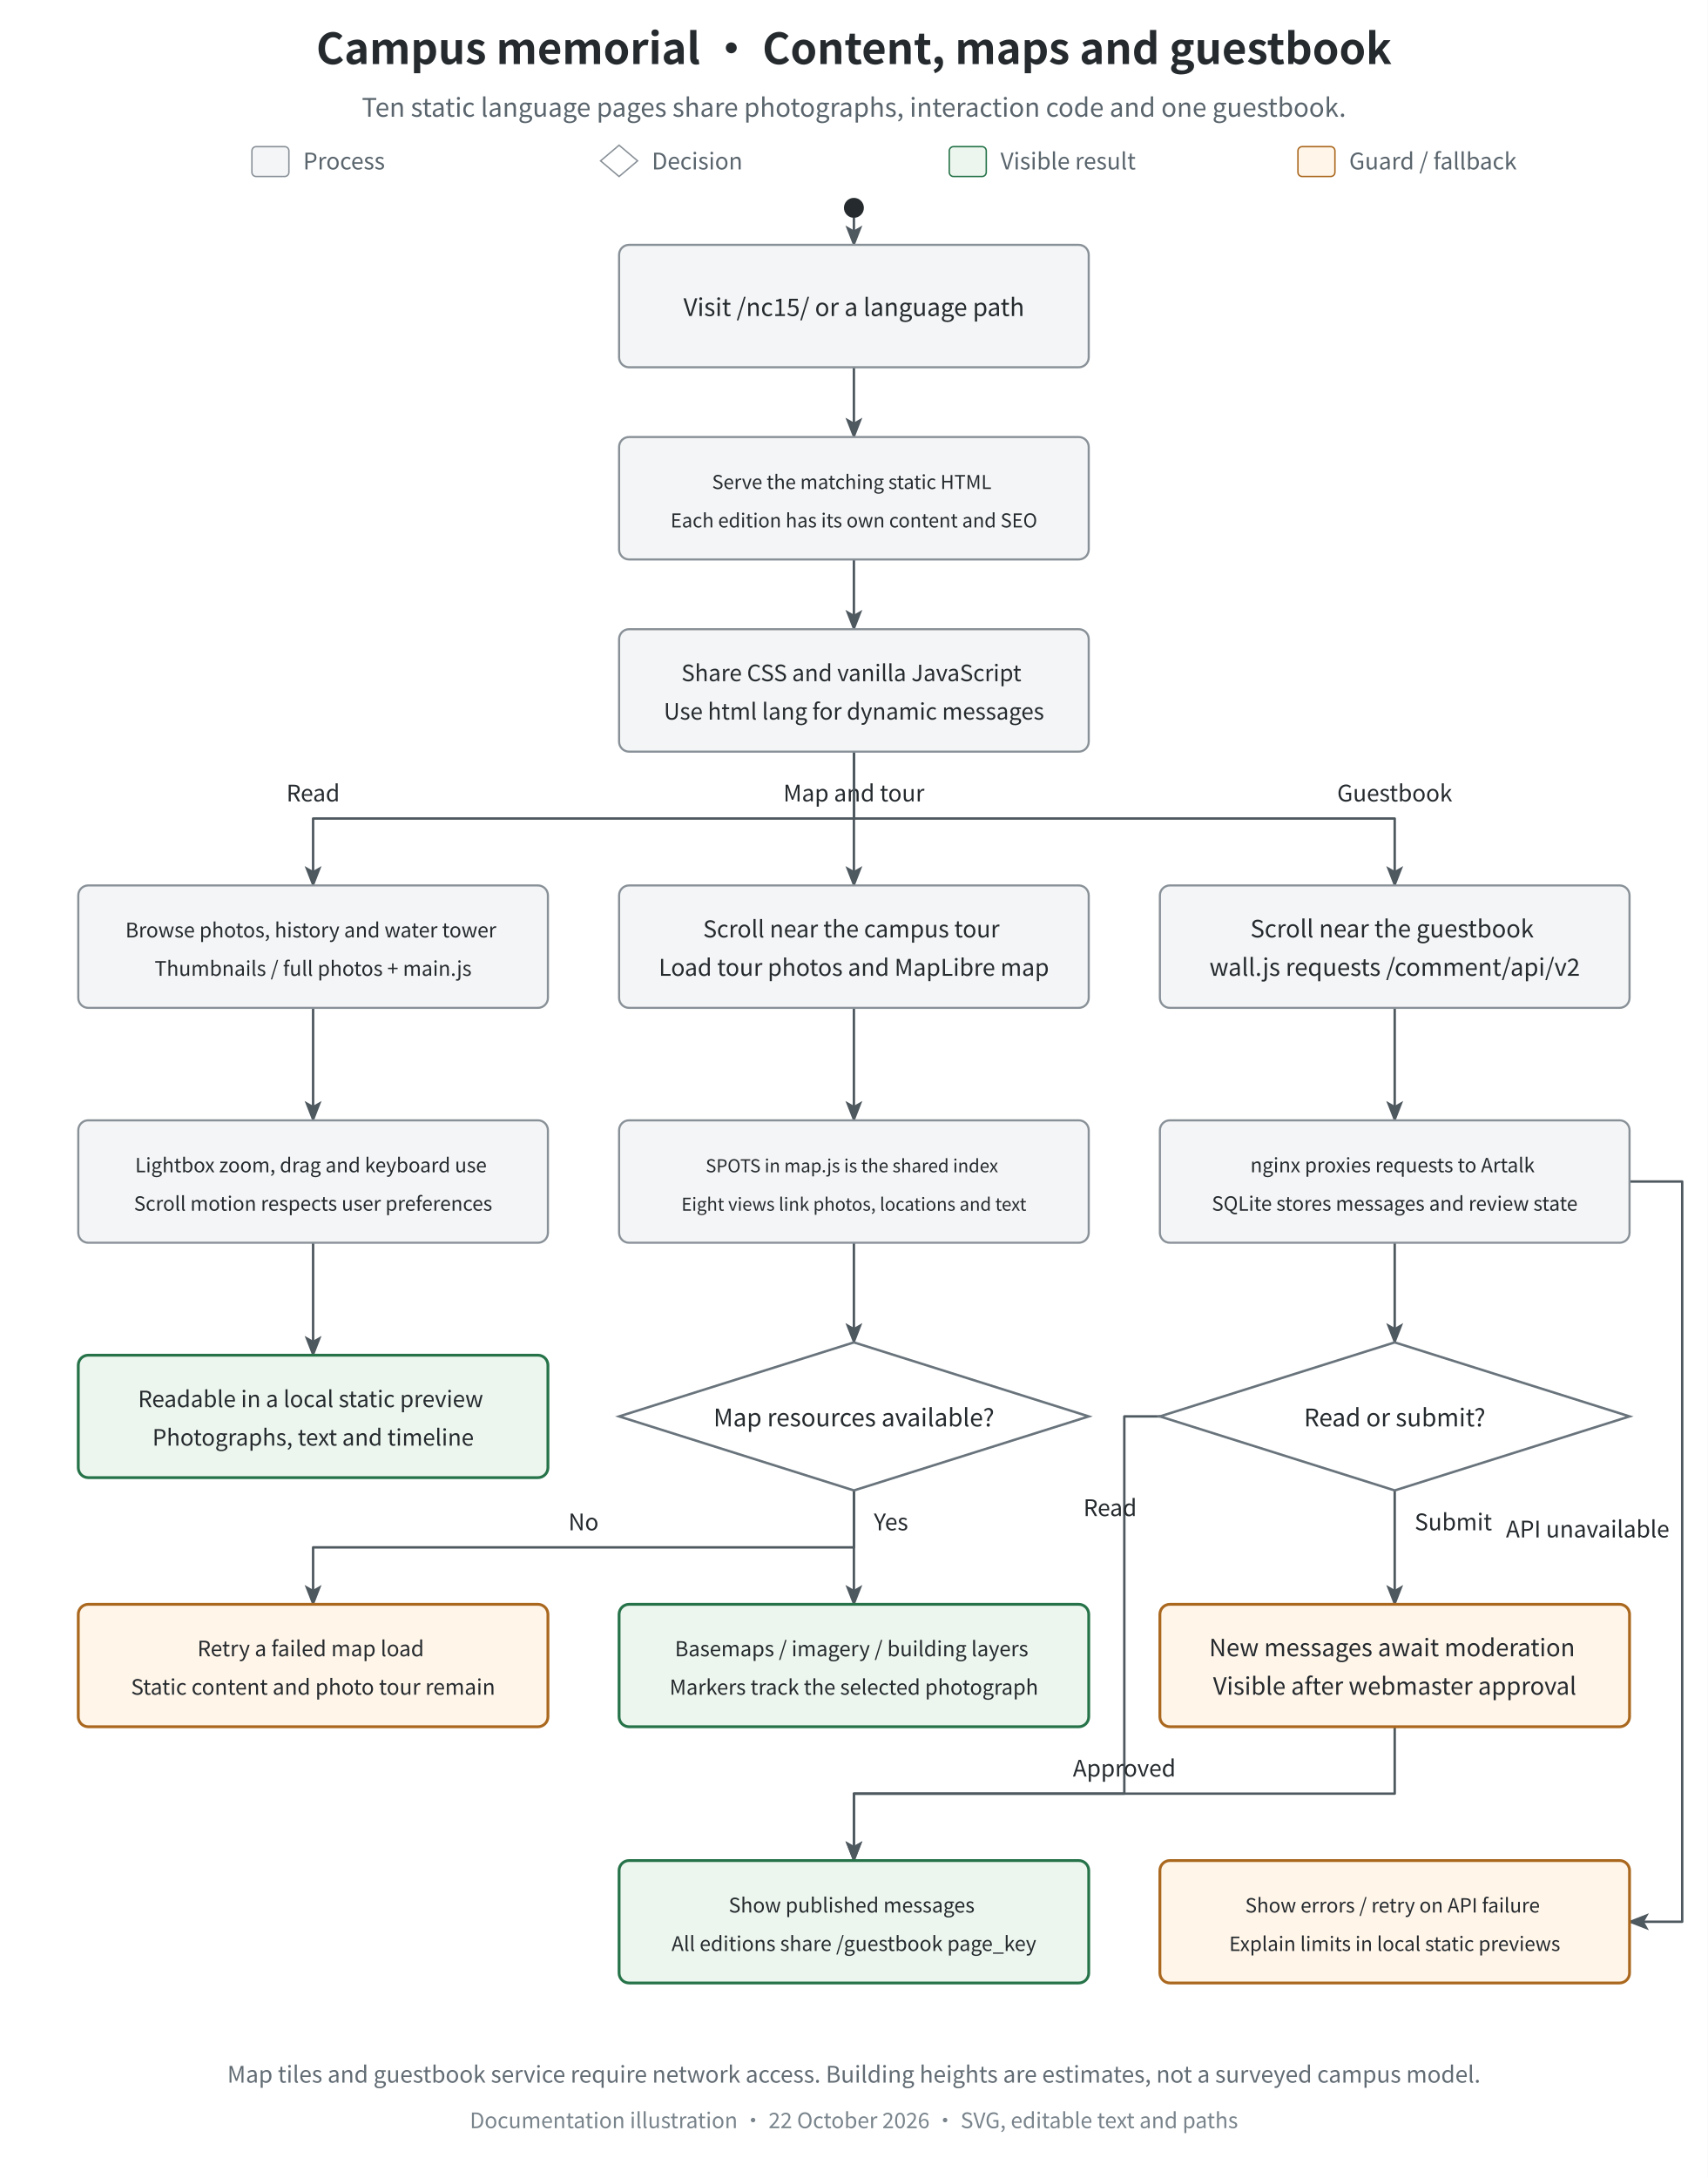
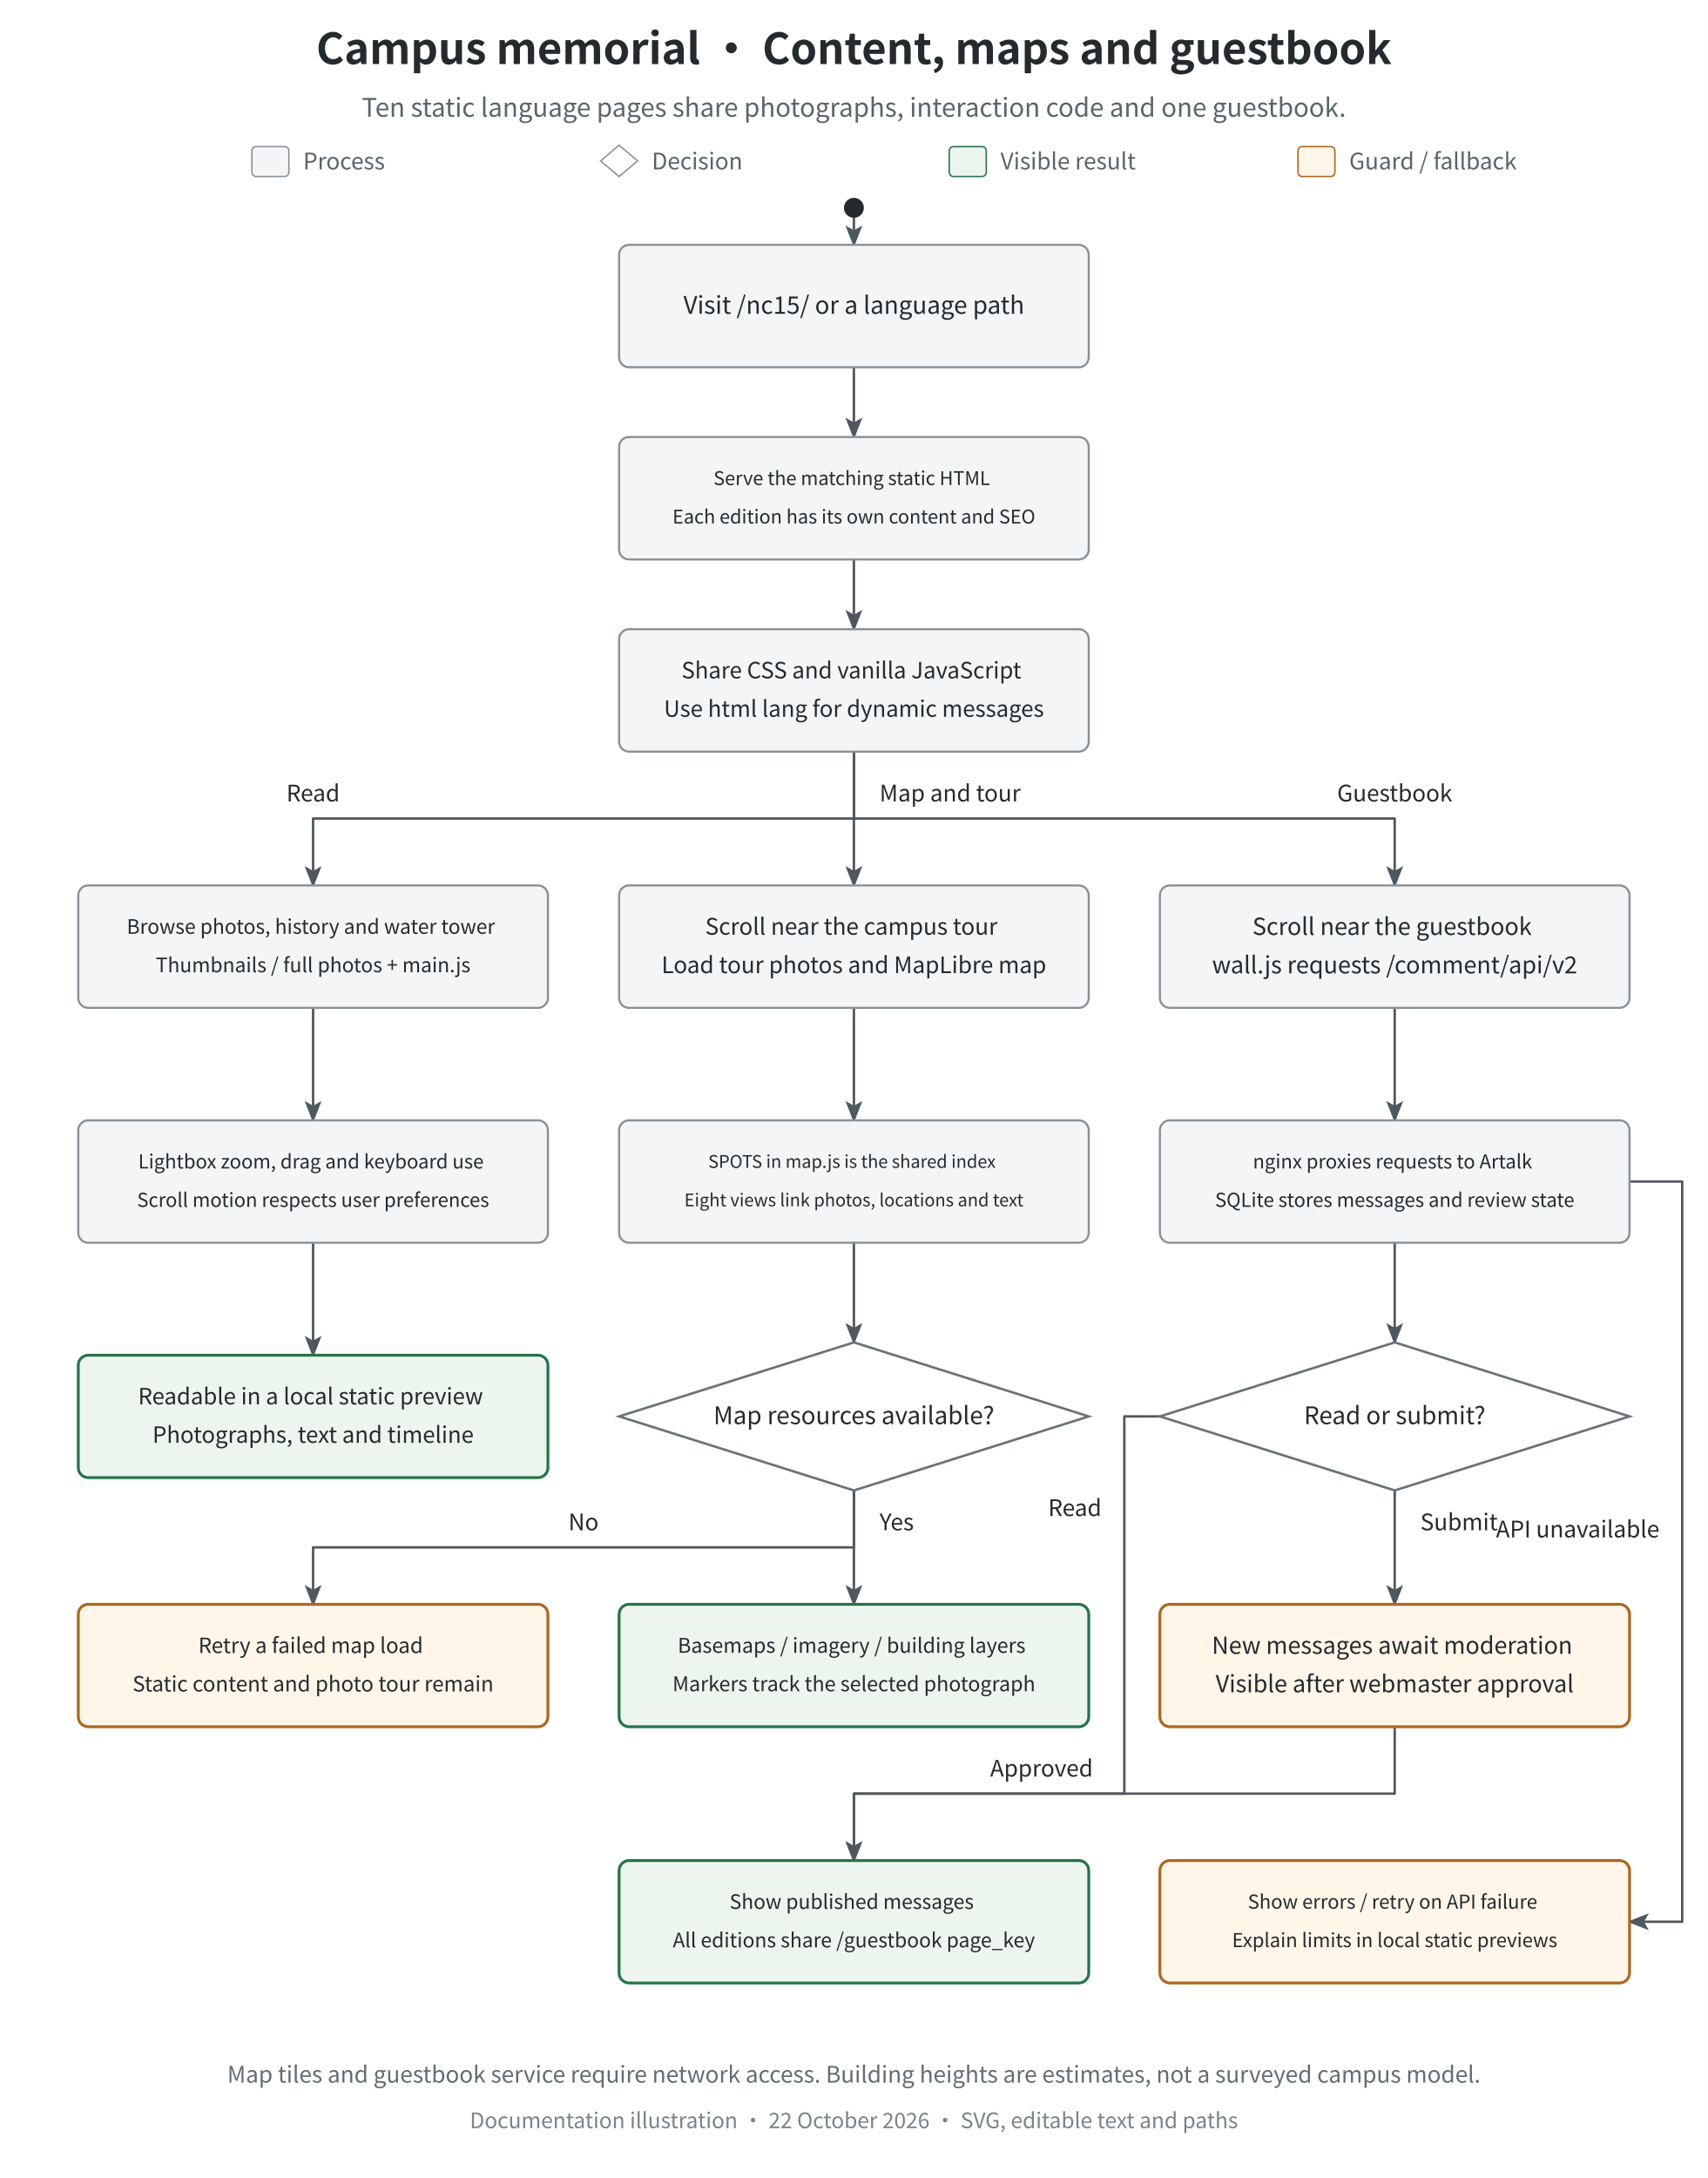
<svg xmlns="http://www.w3.org/2000/svg" width="1200" height="1530" viewBox="0 0 1200 1530" role="img" aria-labelledby="title description" xml:lang="en">
  <defs>
    <marker id="arrow" markerWidth="9" markerHeight="7" refX="8" refY="3.5" orient="auto">
      <path d="M 0 0 L 9 3.5 L 0 7 L 2 3.5 Z" fill="#4e585f" />
    </marker>
  </defs>
  <rect width="1200" height="1530" fill="#ffffff" />
  <g font-family="Segoe UI, Microsoft YaHei, Noto Sans CJK SC, Arial, sans-serif">
-     <path d="M 600 258 V 282.5 H 600 V 307" fill="none" stroke="#4e585f" stroke-width="1.7" stroke-linecap="round" stroke-linejoin="round" marker-end="url(#arrow)" />
-     <path d="M 600 393 V 417.5 H 600 V 442" fill="none" stroke="#4e585f" stroke-width="1.7" stroke-linecap="round" stroke-linejoin="round" marker-end="url(#arrow)" />
-     <path d="M 600 528 V 575 H 220 V 622" fill="none" stroke="#4e585f" stroke-width="1.7" stroke-linecap="round" stroke-linejoin="round" marker-end="url(#arrow)" />
-     <text x="220" y="563" text-anchor="middle" font-size="16" font-weight="400" fill="#252a2e">
-       <tspan x="220" dy="0">Read</tspan>
-     </text>
-     <path d="M 600 528 V 575 H 600 V 622" fill="none" stroke="#4e585f" stroke-width="1.7" stroke-linecap="round" stroke-linejoin="round" marker-end="url(#arrow)" />
-     <text x="600" y="563" text-anchor="middle" font-size="16" font-weight="400" fill="#252a2e">
-       <tspan x="600" dy="0">Map and tour</tspan>
-     </text>
-     <path d="M 600 528 V 575 H 980 V 622" fill="none" stroke="#4e585f" stroke-width="1.7" stroke-linecap="round" stroke-linejoin="round" marker-end="url(#arrow)" />
-     <text x="980" y="563" text-anchor="middle" font-size="16" font-weight="400" fill="#252a2e">
-       <tspan x="980" dy="0">Guestbook</tspan>
-     </text>
-     <path d="M 220 708 V 747.5 H 220 V 787" fill="none" stroke="#4e585f" stroke-width="1.7" stroke-linecap="round" stroke-linejoin="round" marker-end="url(#arrow)" />
-     <path d="M 220 873 V 912.5 H 220 V 952" fill="none" stroke="#4e585f" stroke-width="1.7" stroke-linecap="round" stroke-linejoin="round" marker-end="url(#arrow)" />
-     <path d="M 600 708 V 747.5 H 600 V 787" fill="none" stroke="#4e585f" stroke-width="1.7" stroke-linecap="round" stroke-linejoin="round" marker-end="url(#arrow)" />
-     <path d="M 600 873 V 908 H 600 V 943" fill="none" stroke="#4e585f" stroke-width="1.7" stroke-linecap="round" stroke-linejoin="round" marker-end="url(#arrow)" />
-     <path d="M 600 1047 V 1087 H 600 V 1127" fill="none" stroke="#4e585f" stroke-width="1.7" stroke-linecap="round" stroke-linejoin="round" marker-end="url(#arrow)" />
-     <text x="614" y="1075" text-anchor="start" font-size="16" font-weight="400" fill="#252a2e">
-       <tspan x="614" dy="0">Yes</tspan>
-     </text>
-     <path d="M 600 1047 V 1087 H 220 V 1127" fill="none" stroke="#4e585f" stroke-width="1.7" stroke-linecap="round" stroke-linejoin="round" marker-end="url(#arrow)" />
-     <text x="410" y="1075" text-anchor="middle" font-size="16" font-weight="400" fill="#252a2e">
-       <tspan x="410" dy="0">No</tspan>
-     </text>
-     <path d="M 980 708 V 747.5 H 980 V 787" fill="none" stroke="#4e585f" stroke-width="1.7" stroke-linecap="round" stroke-linejoin="round" marker-end="url(#arrow)" />
-     <path d="M 980 873 V 908 H 980 V 943" fill="none" stroke="#4e585f" stroke-width="1.7" stroke-linecap="round" stroke-linejoin="round" marker-end="url(#arrow)" />
-     <path d="M 980 1047 V 1087 H 980 V 1127" fill="none" stroke="#4e585f" stroke-width="1.7" stroke-linecap="round" stroke-linejoin="round" marker-end="url(#arrow)" />
-     <text x="994" y="1075" text-anchor="start" font-size="16" font-weight="400" fill="#252a2e">
-       <tspan x="994" dy="0">Submit</tspan>
-     </text>
-     <path d="M 815 995 H 790 V 1260 H 600 V 1307" fill="none" stroke="#4e585f" stroke-width="1.7" stroke-linecap="round" stroke-linejoin="round" marker-end="url(#arrow)" />
-     <text x="780" y="1065" text-anchor="middle" font-size="16" font-weight="400" fill="#252a2e">
-       <tspan x="780" dy="0">Read</tspan>
-     </text>
-     <path d="M 980 1213 V 1260 H 600 V 1307" fill="none" stroke="#4e585f" stroke-width="1.7" stroke-linecap="round" stroke-linejoin="round" marker-end="url(#arrow)" />
-     <text x="790" y="1248" text-anchor="middle" font-size="16" font-weight="400" fill="#252a2e">
-       <tspan x="790" dy="0">Approved</tspan>
-     </text>
-     <path d="M 1145 830 H 1182 V 1350 H 1145" fill="none" stroke="#4e585f" stroke-width="1.7" stroke-linecap="round" stroke-linejoin="round" marker-end="url(#arrow)" />
-     <text x="1173" y="1080" text-anchor="end" font-size="16" font-weight="400" fill="#252a2e">
-       <tspan x="1173" dy="0">API unavailable</tspan>
-     </text>
+     <path data-edge="entry-html" d="M 600 258 V 282.5 H 600 V 307" fill="none" stroke="#4e585f" stroke-width="1.7" stroke-linecap="round" stroke-linejoin="round" marker-end="url(#arrow)" />
+     <path data-edge="html-shared" d="M 600 393 V 417.5 H 600 V 442" fill="none" stroke="#4e585f" stroke-width="1.7" stroke-linecap="round" stroke-linejoin="round" marker-end="url(#arrow)" />
+     <path data-edge="shared-photos" d="M 600 528 V 575 H 220 V 622" fill="none" stroke="#4e585f" stroke-width="1.7" stroke-linecap="round" stroke-linejoin="round" marker-end="url(#arrow)" />
+     <path data-edge="shared-tour" d="M 600 528 V 575 H 600 V 622" fill="none" stroke="#4e585f" stroke-width="1.7" stroke-linecap="round" stroke-linejoin="round" marker-end="url(#arrow)" />
+     <path data-edge="shared-wall" d="M 600 528 V 575 H 980 V 622" fill="none" stroke="#4e585f" stroke-width="1.7" stroke-linecap="round" stroke-linejoin="round" marker-end="url(#arrow)" />
+     <path data-edge="photos-lightbox" d="M 220 708 V 747.5 H 220 V 787" fill="none" stroke="#4e585f" stroke-width="1.7" stroke-linecap="round" stroke-linejoin="round" marker-end="url(#arrow)" />
+     <path data-edge="lightbox-photoresult" d="M 220 873 V 912.5 H 220 V 952" fill="none" stroke="#4e585f" stroke-width="1.7" stroke-linecap="round" stroke-linejoin="round" marker-end="url(#arrow)" />
+     <path data-edge="tour-spots" d="M 600 708 V 747.5 H 600 V 787" fill="none" stroke="#4e585f" stroke-width="1.7" stroke-linecap="round" stroke-linejoin="round" marker-end="url(#arrow)" />
+     <path data-edge="spots-mapok" d="M 600 873 V 908 H 600 V 943" fill="none" stroke="#4e585f" stroke-width="1.7" stroke-linecap="round" stroke-linejoin="round" marker-end="url(#arrow)" />
+     <path data-edge="mapok-mapresult" d="M 600 1047 V 1087 H 600 V 1127" fill="none" stroke="#4e585f" stroke-width="1.7" stroke-linecap="round" stroke-linejoin="round" marker-end="url(#arrow)" />
+     <path data-edge="mapok-mapfallback" d="M 600 1047 V 1087 H 220 V 1127" fill="none" stroke="#4e585f" stroke-width="1.7" stroke-linecap="round" stroke-linejoin="round" marker-end="url(#arrow)" />
+     <path data-edge="wall-artalk" d="M 980 708 V 747.5 H 980 V 787" fill="none" stroke="#4e585f" stroke-width="1.7" stroke-linecap="round" stroke-linejoin="round" marker-end="url(#arrow)" />
+     <path data-edge="artalk-action" d="M 980 873 V 908 H 980 V 943" fill="none" stroke="#4e585f" stroke-width="1.7" stroke-linecap="round" stroke-linejoin="round" marker-end="url(#arrow)" />
+     <path data-edge="action-moderate" d="M 980 1047 V 1087 H 980 V 1127" fill="none" stroke="#4e585f" stroke-width="1.7" stroke-linecap="round" stroke-linejoin="round" marker-end="url(#arrow)" />
+     <path data-edge="action-readwall" d="M 815 995 H 790 V 1260 H 600 V 1307" fill="none" stroke="#4e585f" stroke-width="1.7" stroke-linecap="round" stroke-linejoin="round" marker-end="url(#arrow)" />
+     <path data-edge="moderate-readwall" d="M 980 1213 V 1260 H 600 V 1307" fill="none" stroke="#4e585f" stroke-width="1.7" stroke-linecap="round" stroke-linejoin="round" marker-end="url(#arrow)" />
+     <path data-edge="artalk-wallfail" d="M 1145 830 H 1182 V 1350 H 1145" fill="none" stroke="#4e585f" stroke-width="1.7" stroke-linecap="round" stroke-linejoin="round" marker-end="url(#arrow)" />
    <circle cx="600" cy="146" r="7" fill="#252a2e" />
    <path d="M 600 153 V 172" stroke="#4e585f" stroke-width="1.7" marker-end="url(#arrow)" />
-     <rect x="435" y="172" width="330" height="86" rx="7" fill="#f4f5f6" stroke="#899198" stroke-width="1.5" />
-     <text x="600" y="222" text-anchor="middle" font-size="17" font-weight="400" fill="#252a2e">
-       <tspan x="600" dy="0">Visit /nc15/ or a language path</tspan>
-     </text>
-     <rect x="435" y="307" width="330" height="86" rx="7" fill="#f4f5f6" stroke="#899198" stroke-width="1.5" />
-     <text x="600" y="343.5" text-anchor="middle" font-size="13.39" font-weight="400" fill="#252a2e">
-       <tspan x="600" dy="0">Serve the matching static HTML</tspan>
-       <tspan x="600" dy="27">Each edition has its own content and SEO</tspan>
-     </text>
-     <rect x="435" y="442" width="330" height="86" rx="7" fill="#f4f5f6" stroke="#899198" stroke-width="1.5" />
-     <text x="600" y="478.5" text-anchor="middle" font-size="15.76" font-weight="400" fill="#252a2e">
-       <tspan x="600" dy="0">Share CSS and vanilla JavaScript</tspan>
-       <tspan x="600" dy="27">Use html lang for dynamic messages</tspan>
-     </text>
-     <rect x="55" y="622" width="330" height="86" rx="7" fill="#f4f5f6" stroke="#899198" stroke-width="1.5" />
-     <text x="220" y="658.5" text-anchor="middle" font-size="14.1" font-weight="400" fill="#252a2e">
-       <tspan x="220" dy="0">Browse photos, history and water tower</tspan>
-       <tspan x="220" dy="27">Thumbnails / full photos + main.js</tspan>
-     </text>
-     <rect x="435" y="622" width="330" height="86" rx="7" fill="#f4f5f6" stroke="#899198" stroke-width="1.5" />
-     <text x="600" y="658.5" text-anchor="middle" font-size="16.23" font-weight="400" fill="#252a2e">
-       <tspan x="600" dy="0">Scroll near the campus tour</tspan>
-       <tspan x="600" dy="27">Load tour photos and MapLibre map</tspan>
-     </text>
-     <rect x="815" y="622" width="330" height="86" rx="7" fill="#f4f5f6" stroke="#899198" stroke-width="1.5" />
-     <text x="980" y="658.5" text-anchor="middle" font-size="16.74" font-weight="400" fill="#252a2e">
-       <tspan x="980" dy="0">Scroll near the guestbook</tspan>
-       <tspan x="980" dy="27">wall.js requests /comment/api/v2</tspan>
-     </text>
-     <rect x="55" y="787" width="330" height="86" rx="7" fill="#f4f5f6" stroke="#899198" stroke-width="1.5" />
-     <text x="220" y="823.5" text-anchor="middle" font-size="13.74" font-weight="400" fill="#252a2e">
-       <tspan x="220" dy="0">Lightbox zoom, drag and keyboard use</tspan>
-       <tspan x="220" dy="27">Scroll motion respects user preferences</tspan>
-     </text>
-     <rect x="435" y="787" width="330" height="86" rx="7" fill="#f4f5f6" stroke="#899198" stroke-width="1.5" />
-     <text x="600" y="823.5" text-anchor="middle" font-size="12.46" font-weight="400" fill="#252a2e">
-       <tspan x="600" dy="0">SPOTS in map.js is the shared index</tspan>
-       <tspan x="600" dy="27">Eight views link photos, locations and text</tspan>
-     </text>
-     <rect x="815" y="787" width="330" height="86" rx="7" fill="#f4f5f6" stroke="#899198" stroke-width="1.5" />
-     <text x="980" y="823.5" text-anchor="middle" font-size="13.74" font-weight="400" fill="#252a2e">
-       <tspan x="980" dy="0">nginx proxies requests to Artalk</tspan>
-       <tspan x="980" dy="27">SQLite stores messages and review state</tspan>
-     </text>
-     <rect x="55" y="952" width="330" height="86" rx="7" fill="#edf6ee" stroke="#267349" stroke-width="2" />
-     <text x="220" y="988.5" text-anchor="middle" font-size="15.76" font-weight="400" fill="#252a2e">
-       <tspan x="220" dy="0">Readable in a local static preview</tspan>
-       <tspan x="220" dy="27">Photographs, text and timeline</tspan>
-     </text>
-     <path d="M 600 943 L 765 995 L 600 1047 L 435 995 Z" fill="#ffffff" stroke="#68737b" stroke-width="1.7" />
-     <text x="600" y="1002" text-anchor="middle" font-size="17" font-weight="500" fill="#252a2e">
-       <tspan x="600" dy="0">Map resources available?</tspan>
-     </text>
-     <path d="M 980 943 L 1145 995 L 980 1047 L 815 995 Z" fill="#ffffff" stroke="#68737b" stroke-width="1.7" />
-     <text x="980" y="1002" text-anchor="middle" font-size="17" font-weight="500" fill="#252a2e">
-       <tspan x="980" dy="0">Read or submit?</tspan>
-     </text>
-     <rect x="55" y="1127" width="330" height="86" rx="7" fill="#fff5e9" stroke="#aa681f" stroke-width="2" />
-     <text x="220" y="1163.5" text-anchor="middle" font-size="14.88" font-weight="400" fill="#252a2e">
-       <tspan x="220" dy="0">Retry a failed map load</tspan>
-       <tspan x="220" dy="27">Static content and photo tour remain</tspan>
-     </text>
-     <rect x="435" y="1127" width="330" height="86" rx="7" fill="#edf6ee" stroke="#267349" stroke-width="2" />
-     <text x="600" y="1163.5" text-anchor="middle" font-size="14.48" font-weight="400" fill="#252a2e">
-       <tspan x="600" dy="0">Basemaps / imagery / building layers</tspan>
-       <tspan x="600" dy="27">Markers track the selected photograph</tspan>
-     </text>
-     <rect x="815" y="1127" width="330" height="86" rx="7" fill="#fff5e9" stroke="#aa681f" stroke-width="2" />
-     <text x="980" y="1163.5" text-anchor="middle" font-size="16.74" font-weight="400" fill="#252a2e">
-       <tspan x="980" dy="0">New messages await moderation</tspan>
-       <tspan x="980" dy="27">Visible after webmaster approval</tspan>
-     </text>
-     <rect x="435" y="1307" width="330" height="86" rx="7" fill="#edf6ee" stroke="#267349" stroke-width="2" />
-     <text x="600" y="1343.5" text-anchor="middle" font-size="14.1" font-weight="400" fill="#252a2e">
-       <tspan x="600" dy="0">Show published messages</tspan>
-       <tspan x="600" dy="27">All editions share /guestbook page_key</tspan>
-     </text>
-     <rect x="815" y="1307" width="330" height="86" rx="7" fill="#fff5e9" stroke="#aa681f" stroke-width="2" />
-     <text x="980" y="1343.5" text-anchor="middle" font-size="13.74" font-weight="400" fill="#252a2e">
-       <tspan x="980" dy="0">Show errors / retry on API failure</tspan>
-       <tspan x="980" dy="27">Explain limits in local static previews</tspan>
+     <g data-node="entry" data-kind="process" data-cx="600" data-cy="215" data-half-height="43">
+       <rect x="435" y="172" width="330" height="86" rx="7" fill="#f4f5f6" stroke="#899198" stroke-width="1.5" />
+       <text data-node-label="entry" x="600" y="220.44" text-anchor="middle" font-size="17" font-weight="400" fill="#252a2e">
+         <tspan x="600" dy="0">Visit /nc15/ or a language path</tspan>
+       </text>
+     </g>
+     <g data-node="html" data-kind="process" data-cx="600" data-cy="350" data-half-height="43">
+       <rect x="435" y="307" width="330" height="86" rx="7" fill="#f4f5f6" stroke="#899198" stroke-width="1.5" />
+       <text data-node-label="html" x="600" y="340.74" text-anchor="middle" font-size="13.25" font-weight="400" fill="#252a2e">
+         <tspan x="600" dy="0">Serve the matching static HTML</tspan>
+         <tspan x="600" dy="27">Each edition has its own content and SEO</tspan>
+       </text>
+     </g>
+     <g data-node="shared" data-kind="process" data-cx="600" data-cy="485" data-half-height="43">
+       <rect x="435" y="442" width="330" height="86" rx="7" fill="#f4f5f6" stroke="#899198" stroke-width="1.5" />
+       <text data-node-label="shared" x="600" y="476.54" text-anchor="middle" font-size="15.75" font-weight="400" fill="#252a2e">
+         <tspan x="600" dy="0">Share CSS and vanilla JavaScript</tspan>
+         <tspan x="600" dy="27">Use html lang for dynamic messages</tspan>
+       </text>
+     </g>
+     <g data-node="photos" data-kind="process" data-cx="220" data-cy="665" data-half-height="43">
+       <rect x="55" y="622" width="330" height="86" rx="7" fill="#f4f5f6" stroke="#899198" stroke-width="1.5" />
+       <text data-node-label="photos" x="220" y="655.98" text-anchor="middle" font-size="14" font-weight="400" fill="#252a2e">
+         <tspan x="220" dy="0">Browse photos, history and water tower</tspan>
+         <tspan x="220" dy="27">Thumbnails / full photos + main.js</tspan>
+       </text>
+     </g>
+     <g data-node="tour" data-kind="process" data-cx="600" data-cy="665" data-half-height="43">
+       <rect x="435" y="622" width="330" height="86" rx="7" fill="#f4f5f6" stroke="#899198" stroke-width="1.5" />
+       <text data-node-label="tour" x="600" y="656.62" text-anchor="middle" font-size="16" font-weight="400" fill="#252a2e">
+         <tspan x="600" dy="0">Scroll near the campus tour</tspan>
+         <tspan x="600" dy="27">Load tour photos and MapLibre map</tspan>
+       </text>
+     </g>
+     <g data-node="wall" data-kind="process" data-cx="980" data-cy="665" data-half-height="43">
+       <rect x="815" y="622" width="330" height="86" rx="7" fill="#f4f5f6" stroke="#899198" stroke-width="1.5" />
+       <text data-node-label="wall" x="980" y="656.78" text-anchor="middle" font-size="16.5" font-weight="400" fill="#252a2e">
+         <tspan x="980" dy="0">Scroll near the guestbook</tspan>
+         <tspan x="980" dy="27">wall.js requests /comment/api/v2</tspan>
+       </text>
+     </g>
+     <g data-node="lightbox" data-kind="process" data-cx="220" data-cy="830" data-half-height="43">
+       <rect x="55" y="787" width="330" height="86" rx="7" fill="#f4f5f6" stroke="#899198" stroke-width="1.5" />
+       <text data-node-label="lightbox" x="220" y="820.82" text-anchor="middle" font-size="13.5" font-weight="400" fill="#252a2e">
+         <tspan x="220" dy="0">Lightbox zoom, drag and keyboard use</tspan>
+         <tspan x="220" dy="27">Scroll motion respects user preferences</tspan>
+       </text>
+     </g>
+     <g data-node="spots" data-kind="process" data-cx="600" data-cy="830" data-half-height="43">
+       <rect x="435" y="787" width="330" height="86" rx="7" fill="#f4f5f6" stroke="#899198" stroke-width="1.5" />
+       <text data-node-label="spots" x="600" y="820.42" text-anchor="middle" font-size="12.25" font-weight="400" fill="#252a2e">
+         <tspan x="600" dy="0">SPOTS in map.js is the shared index</tspan>
+         <tspan x="600" dy="27">Eight views link photos, locations and text</tspan>
+       </text>
+     </g>
+     <g data-node="artalk" data-kind="process" data-cx="980" data-cy="830" data-half-height="43">
+       <rect x="815" y="787" width="330" height="86" rx="7" fill="#f4f5f6" stroke="#899198" stroke-width="1.5" />
+       <text data-node-label="artalk" x="980" y="820.82" text-anchor="middle" font-size="13.5" font-weight="400" fill="#252a2e">
+         <tspan x="980" dy="0">nginx proxies requests to Artalk</tspan>
+         <tspan x="980" dy="27">SQLite stores messages and review state</tspan>
+       </text>
+     </g>
+     <g data-node="photoresult" data-kind="result" data-cx="220" data-cy="995" data-half-height="43">
+       <rect x="55" y="952" width="330" height="86" rx="7" fill="#edf6ee" stroke="#267349" stroke-width="2" />
+       <text data-node-label="photoresult" x="220" y="986.54" text-anchor="middle" font-size="15.75" font-weight="400" fill="#252a2e">
+         <tspan x="220" dy="0">Readable in a local static preview</tspan>
+         <tspan x="220" dy="27">Photographs, text and timeline</tspan>
+       </text>
+     </g>
+     <g data-node="mapok" data-kind="decision" data-cx="600" data-cy="995" data-half-height="52">
+       <path d="M 600 943 L 765 995 L 600 1047 L 435 995 Z" fill="#ffffff" stroke="#68737b" stroke-width="1.7" />
+       <text data-node-label="mapok" x="600" y="1000.44" text-anchor="middle" font-size="17" font-weight="500" fill="#252a2e">
+         <tspan x="600" dy="0">Map resources available?</tspan>
+       </text>
+     </g>
+     <g data-node="action" data-kind="decision" data-cx="980" data-cy="995" data-half-height="52">
+       <path d="M 980 943 L 1145 995 L 980 1047 L 815 995 Z" fill="#ffffff" stroke="#68737b" stroke-width="1.7" />
+       <text data-node-label="action" x="980" y="1000.44" text-anchor="middle" font-size="17" font-weight="500" fill="#252a2e">
+         <tspan x="980" dy="0">Read or submit?</tspan>
+       </text>
+     </g>
+     <g data-node="mapfallback" data-kind="guard" data-cx="220" data-cy="1170" data-half-height="43">
+       <rect x="55" y="1127" width="330" height="86" rx="7" fill="#fff5e9" stroke="#aa681f" stroke-width="2" />
+       <text data-node-label="mapfallback" x="220" y="1161.22" text-anchor="middle" font-size="14.75" font-weight="400" fill="#252a2e">
+         <tspan x="220" dy="0">Retry a failed map load</tspan>
+         <tspan x="220" dy="27">Static content and photo tour remain</tspan>
+       </text>
+     </g>
+     <g data-node="mapresult" data-kind="result" data-cx="600" data-cy="1170" data-half-height="43">
+       <rect x="435" y="1127" width="330" height="86" rx="7" fill="#edf6ee" stroke="#267349" stroke-width="2" />
+       <text data-node-label="mapresult" x="600" y="1161.06" text-anchor="middle" font-size="14.25" font-weight="400" fill="#252a2e">
+         <tspan x="600" dy="0">Basemaps / imagery / building layers</tspan>
+         <tspan x="600" dy="27">Markers track the selected photograph</tspan>
+       </text>
+     </g>
+     <g data-node="moderate" data-kind="guard" data-cx="980" data-cy="1170" data-half-height="43">
+       <rect x="815" y="1127" width="330" height="86" rx="7" fill="#fff5e9" stroke="#aa681f" stroke-width="2" />
+       <text data-node-label="moderate" x="980" y="1161.78" text-anchor="middle" font-size="16.5" font-weight="400" fill="#252a2e">
+         <tspan x="980" dy="0">New messages await moderation</tspan>
+         <tspan x="980" dy="27">Visible after webmaster approval</tspan>
+       </text>
+     </g>
+     <g data-node="readwall" data-kind="result" data-cx="600" data-cy="1350" data-half-height="43">
+       <rect x="435" y="1307" width="330" height="86" rx="7" fill="#edf6ee" stroke="#267349" stroke-width="2" />
+       <text data-node-label="readwall" x="600" y="1340.98" text-anchor="middle" font-size="14" font-weight="400" fill="#252a2e">
+         <tspan x="600" dy="0">Show published messages</tspan>
+         <tspan x="600" dy="27">All editions share /guestbook page_key</tspan>
+       </text>
+     </g>
+     <g data-node="wallfail" data-kind="guard" data-cx="980" data-cy="1350" data-half-height="43">
+       <rect x="815" y="1307" width="330" height="86" rx="7" fill="#fff5e9" stroke="#aa681f" stroke-width="2" />
+       <text data-node-label="wallfail" x="980" y="1340.82" text-anchor="middle" font-size="13.5" font-weight="400" fill="#252a2e">
+         <tspan x="980" dy="0">Show errors / retry on API failure</tspan>
+         <tspan x="980" dy="27">Explain limits in local static previews</tspan>
+       </text>
+     </g>
+     <text data-edge-label="shared-photos" x="220" y="563" text-anchor="middle" font-size="16" font-weight="400" fill="#252a2e">
+       <tspan x="220" dy="0">Read</tspan>
+     </text>
+     <text data-edge-label="shared-tour" x="618" y="563" text-anchor="start" font-size="16" font-weight="400" fill="#252a2e">
+       <tspan x="618" dy="0">Map and tour</tspan>
+     </text>
+     <text data-edge-label="shared-wall" x="980" y="563" text-anchor="middle" font-size="16" font-weight="400" fill="#252a2e">
+       <tspan x="980" dy="0">Guestbook</tspan>
+     </text>
+     <text data-edge-label="mapok-mapresult" x="618" y="1075" text-anchor="start" font-size="16" font-weight="400" fill="#252a2e">
+       <tspan x="618" dy="0">Yes</tspan>
+     </text>
+     <text data-edge-label="mapok-mapfallback" x="410" y="1075" text-anchor="middle" font-size="16" font-weight="400" fill="#252a2e">
+       <tspan x="410" dy="0">No</tspan>
+     </text>
+     <text data-edge-label="action-moderate" x="998" y="1075" text-anchor="start" font-size="16" font-weight="400" fill="#252a2e">
+       <tspan x="998" dy="0">Submit</tspan>
+     </text>
+     <text data-edge-label="action-readwall" x="774" y="1065" text-anchor="end" font-size="16" font-weight="400" fill="#252a2e">
+       <tspan x="774" dy="0">Read</tspan>
+     </text>
+     <text data-edge-label="moderate-readwall" x="768" y="1248" text-anchor="end" font-size="16" font-weight="400" fill="#252a2e">
+       <tspan x="768" dy="0">Approved</tspan>
+     </text>
+     <text data-edge-label="artalk-wallfail" x="1166" y="1080" text-anchor="end" font-size="16" font-weight="400" fill="#252a2e">
+       <tspan x="1166" dy="0">API unavailable</tspan>
    </text>
    <text x="600" y="45" text-anchor="middle" font-size="30" font-weight="600" fill="#252a2e">
      <tspan x="600" dy="0">Campus memorial · Content, maps and guestbook</tspan>
    </text>
    <text x="600" y="82" text-anchor="middle" font-size="18" font-weight="400" fill="#59646c">
      <tspan x="600" dy="0">Ten static language pages share photographs, interaction code and one guestbook.</tspan>
    </text>
    <rect x="177" y="103" width="26" height="21" rx="3" fill="#f4f5f6" stroke="#899198" />
    <text x="213" y="119" text-anchor="start" font-size="16" font-weight="400" fill="#59646c">
      <tspan x="213" dy="0">Process</tspan>
    </text>
    <path d="M 435 102 l 13 11 l -13 11 l -13 -11 Z" fill="white" stroke="#899198" />
    <text x="458" y="119" text-anchor="start" font-size="16" font-weight="400" fill="#59646c">
      <tspan x="458" dy="0">Decision</tspan>
    </text>
    <rect x="667" y="103" width="26" height="21" rx="3" fill="#edf6ee" stroke="#267349" />
    <text x="703" y="119" text-anchor="start" font-size="16" font-weight="400" fill="#59646c">
      <tspan x="703" dy="0">Visible result</tspan>
    </text>
    <rect x="912" y="103" width="26" height="21" rx="3" fill="#fff5e9" stroke="#aa681f" />
    <text x="948" y="119" text-anchor="start" font-size="16" font-weight="400" fill="#59646c">
      <tspan x="948" dy="0">Guard / fallback</tspan>
    </text>
    <text x="600" y="1463" text-anchor="middle" font-size="16" font-weight="400" fill="#626c74">
      <tspan x="600" dy="0">Map tiles and guestbook service require network access. Building heights are estimates, not a surveyed campus model.</tspan>
    </text>
    <text x="600" y="1495" text-anchor="middle" font-size="15" font-weight="400" fill="#78838b">
      <tspan x="600" dy="0">Documentation illustration · 22 October 2026 · SVG, editable text and paths</tspan>
    </text>
  </g>
</svg>
